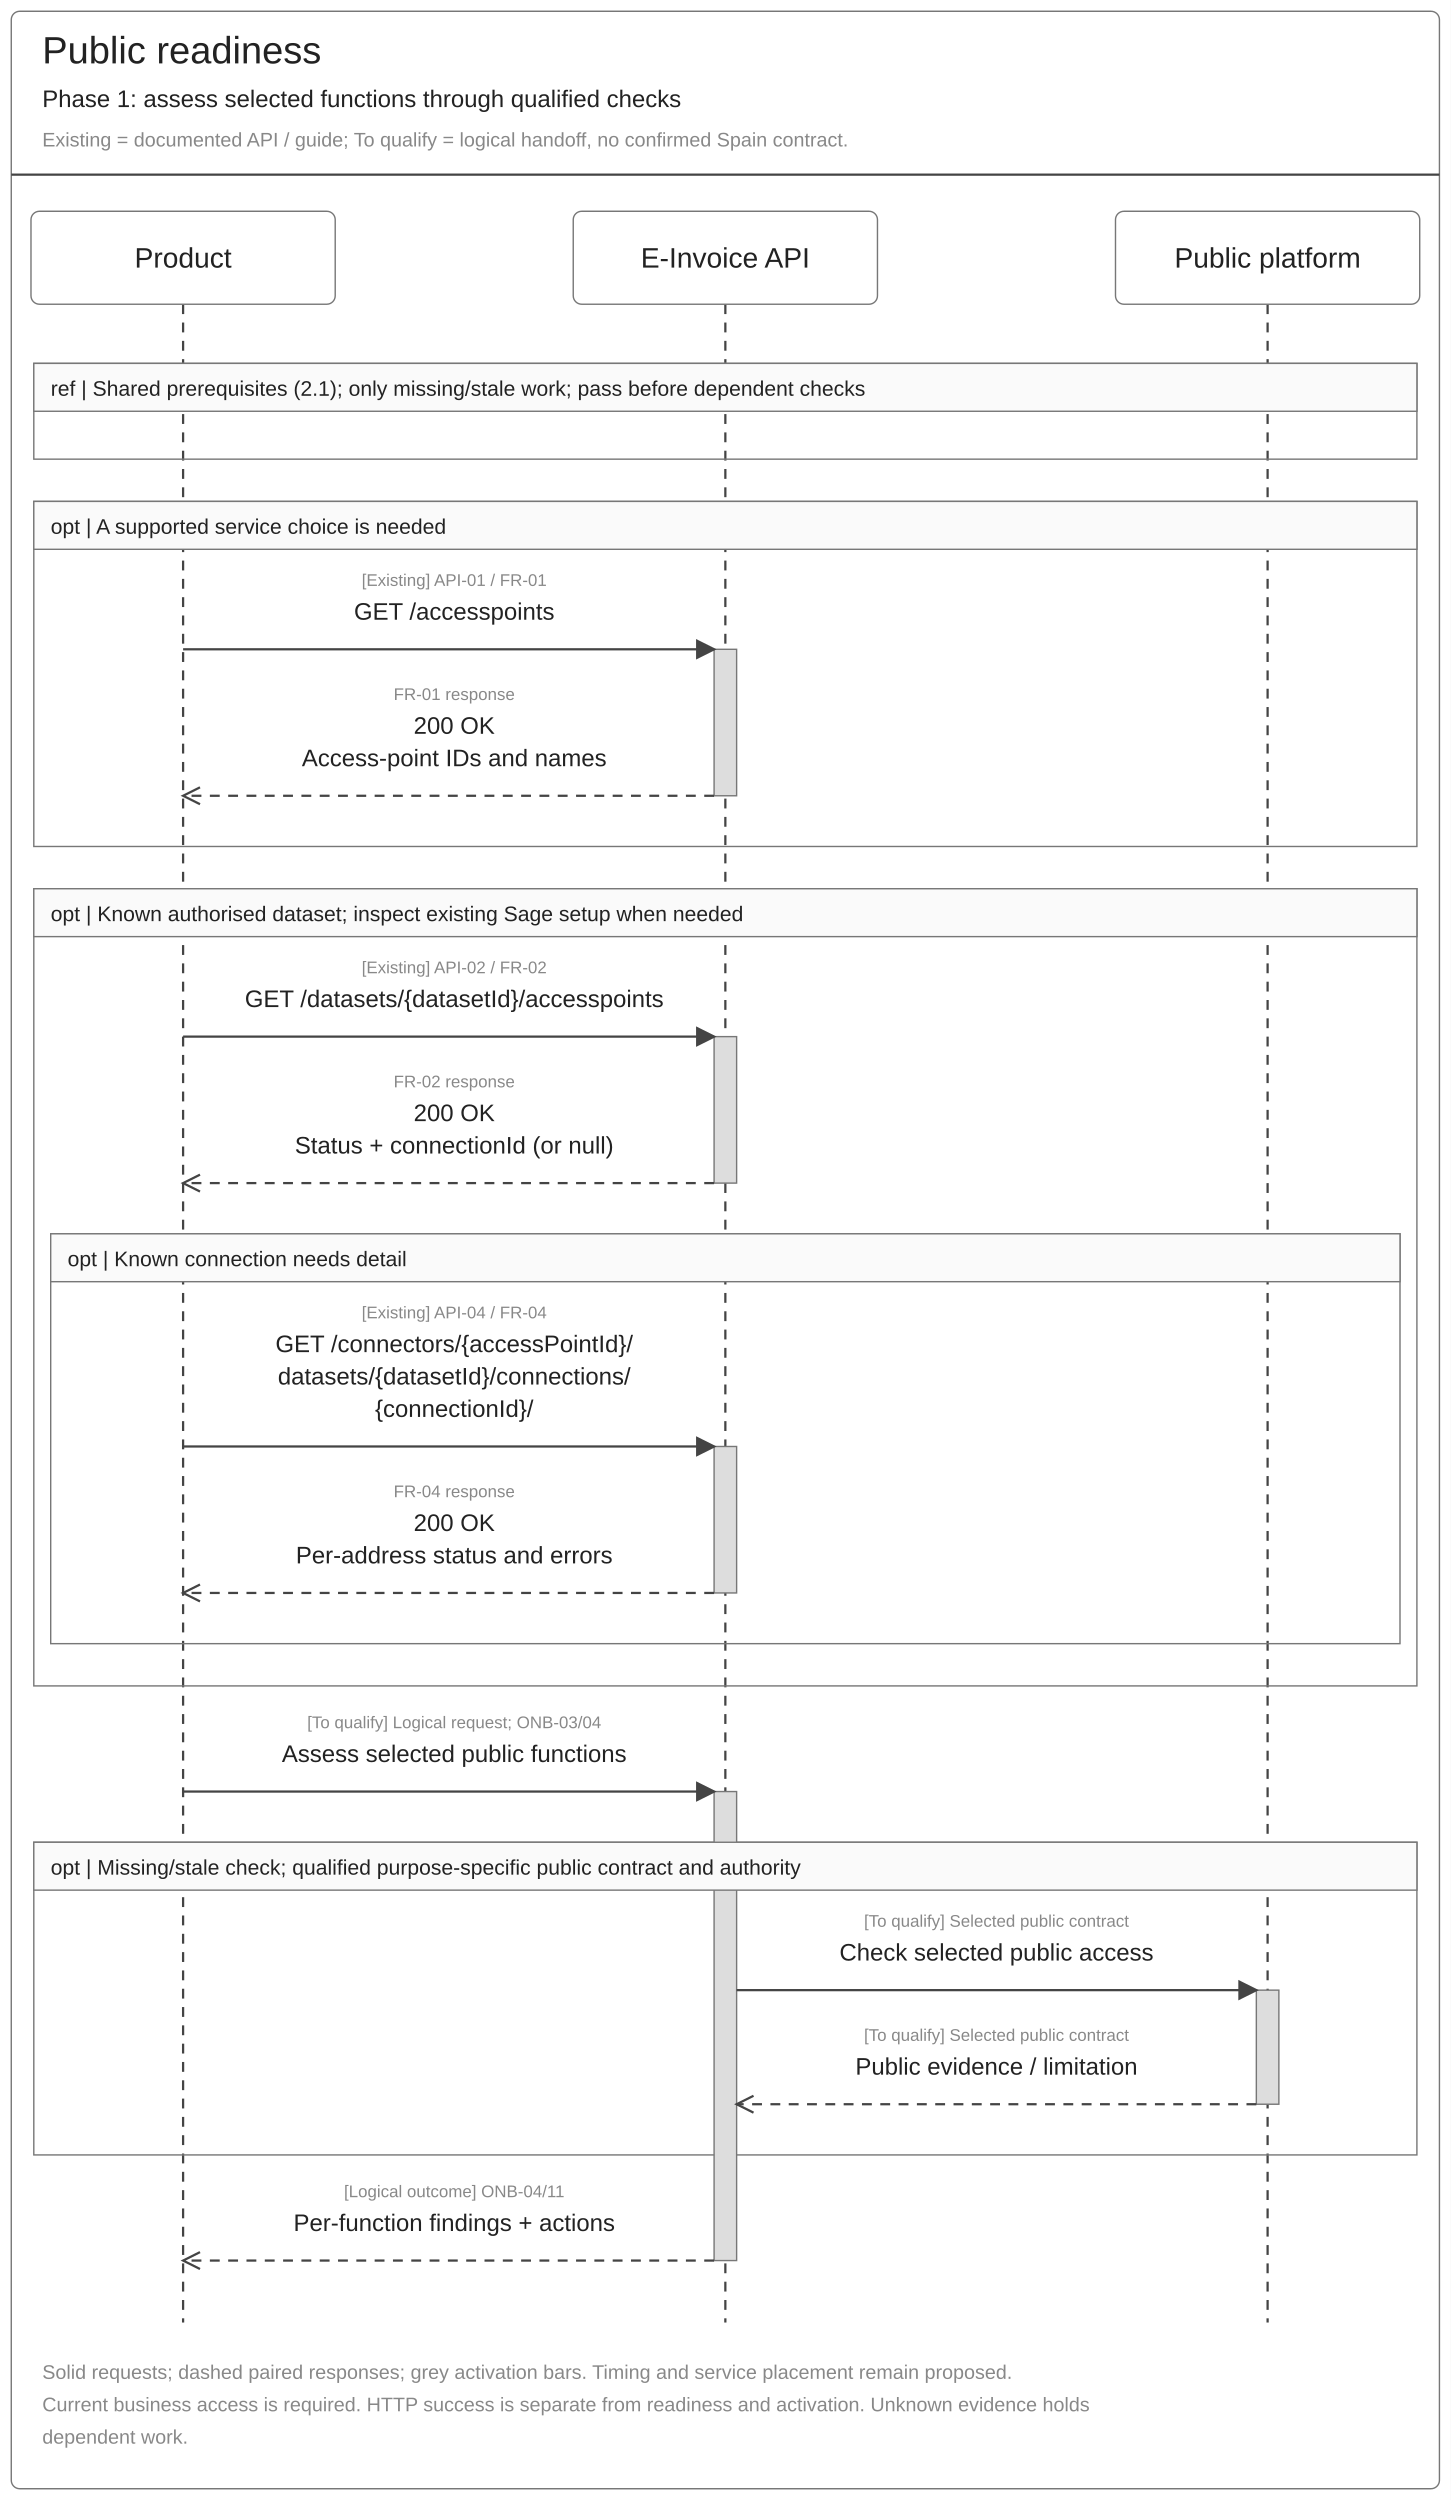
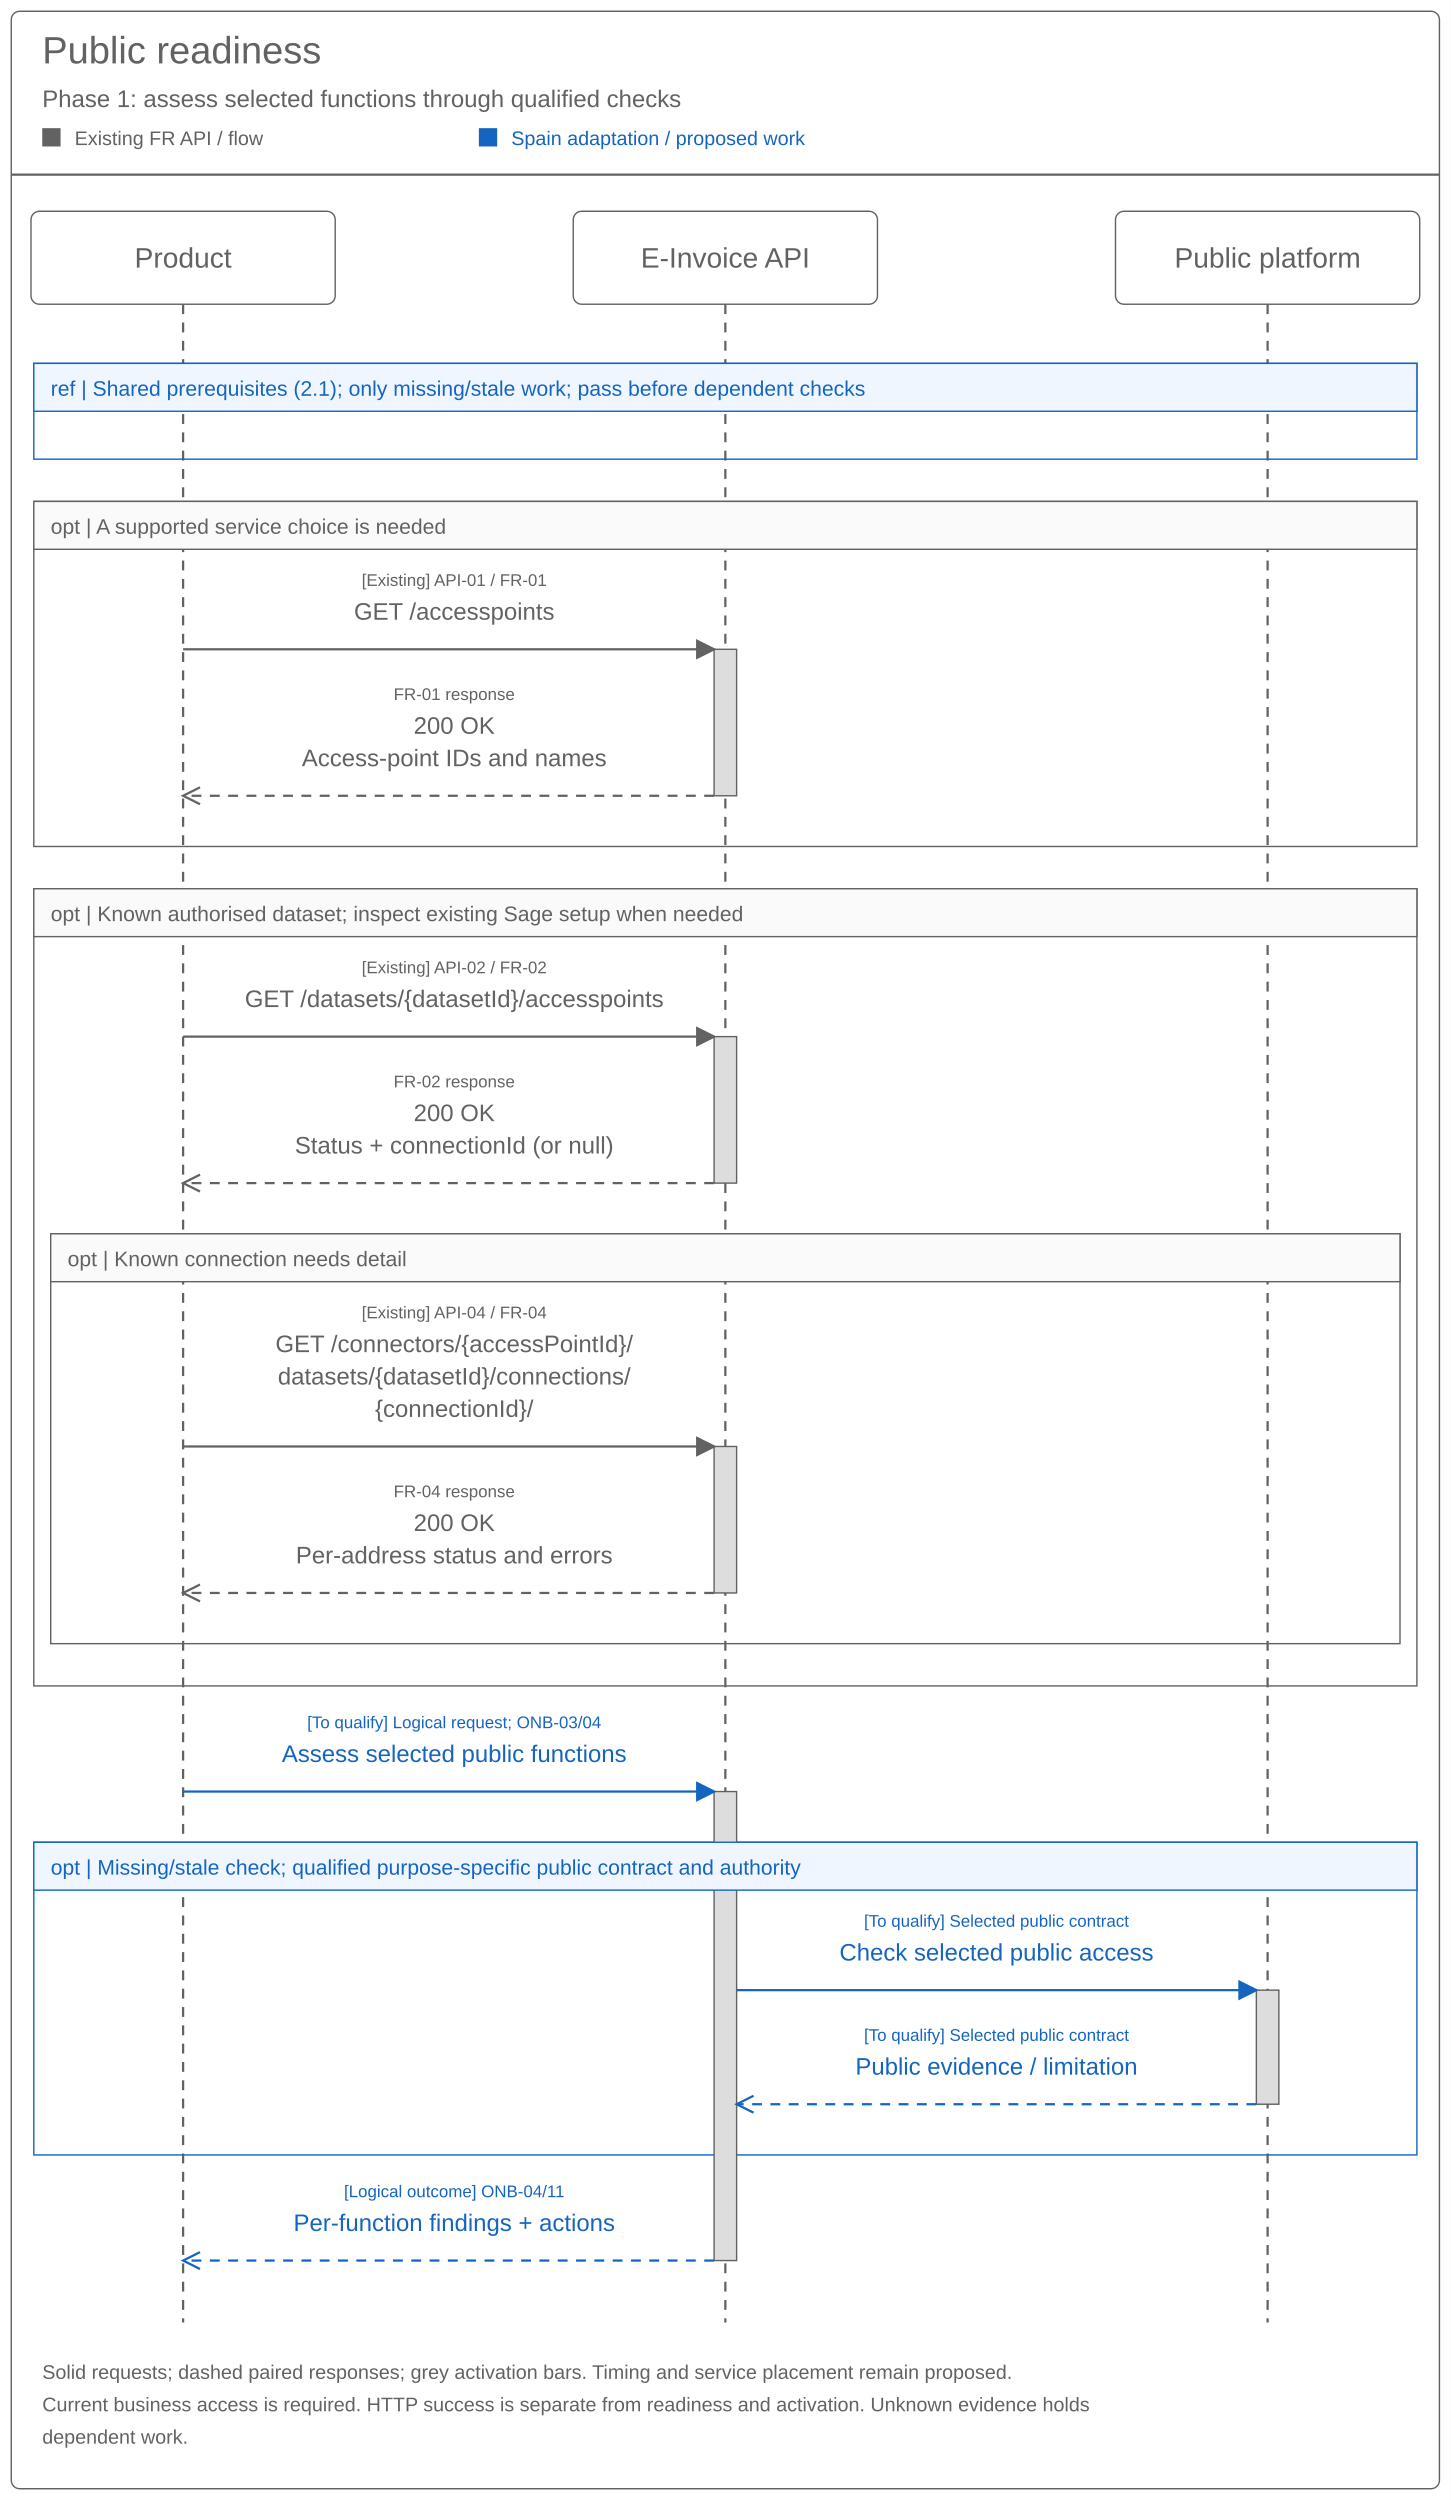
<svg xmlns="http://www.w3.org/2000/svg" aria-label="Public readiness" width="1030" height="1775" viewBox="0 0 1030 1775" role="img">
  <rect width="1030" height="1775" fill="white" />
-   <rect x="8" y="8" width="1014" height="1759" fill="white" stroke="#777777" rx="6" />
-   <text font-family="Arial, sans-serif" font-size="27" text-anchor="start" x="30" y="45" fill="#222222">Public readiness</text>
-   <text font-family="Arial, sans-serif" font-size="17" text-anchor="start" x="30" y="76" fill="#222222">Phase 1: assess selected functions through qualified checks</text>
-   <text font-family="Arial, sans-serif" font-size="14" text-anchor="start" x="30" y="104" fill="#888888">Existing = documented API / guide; To qualify = logical handoff, no confirmed Spain contract.</text>
-   <path d="M 8,124 L 1022,124" fill="none" stroke="#444444" stroke-width="1.6" />
-   <path d="M 130,216 L 130,1649" fill="none" stroke="#444444" stroke-width="1.6" stroke-dasharray="7 6" />
-   <rect x="22" y="150" width="216" height="66" fill="white" stroke="#777777" rx="6" />
-   <text font-family="Arial, sans-serif" font-size="20" text-anchor="middle" x="130" y="190" fill="#222222">Product</text>
-   <path d="M 515,216 L 515,1649" fill="none" stroke="#444444" stroke-width="1.6" stroke-dasharray="7 6" />
-   <rect x="407" y="150" width="216" height="66" fill="white" stroke="#777777" rx="6" />
-   <text font-family="Arial, sans-serif" font-size="20" text-anchor="middle" x="515" y="190" fill="#222222">E-Invoice API</text>
-   <path d="M 900,216 L 900,1649" fill="none" stroke="#444444" stroke-width="1.6" stroke-dasharray="7 6" />
-   <rect x="792" y="150" width="216" height="66" fill="white" stroke="#777777" rx="6" />
-   <text font-family="Arial, sans-serif" font-size="20" text-anchor="middle" x="900" y="190" fill="#222222">Public platform</text>
-   <rect x="24" y="258" width="982" height="68" fill="none" stroke="#777777" rx="0" />
-   <rect x="24" y="356" width="982" height="245" fill="none" stroke="#777777" rx="0" />
-   <rect x="36" y="876" width="958" height="291" fill="none" stroke="#777777" rx="0" />
-   <rect x="24" y="631" width="982" height="566" fill="none" stroke="#777777" rx="0" />
-   <rect x="24" y="1308" width="982" height="222" fill="none" stroke="#777777" rx="0" />
-   <rect x="507" y="461" width="16" height="104" fill="#dddddd" stroke="#777777" rx="0" />
-   <rect x="507" y="736" width="16" height="104" fill="#dddddd" stroke="#777777" rx="0" />
-   <rect x="507" y="1027" width="16" height="104" fill="#dddddd" stroke="#777777" rx="0" />
-   <rect x="892" y="1413" width="16" height="81" fill="#dddddd" stroke="#777777" rx="0" />
-   <rect x="507" y="1272" width="16" height="333" fill="#dddddd" stroke="#777777" rx="0" />
-   <rect x="24" y="258" width="982" height="34" fill="#fafafa" stroke="#777777" rx="0" />
-   <text font-family="Arial, sans-serif" font-size="15" text-anchor="start" x="36" y="281" fill="#222222">ref | Shared prerequisites (2.1); only missing/stale work; pass before dependent checks</text>
-   <rect x="24" y="356" width="982" height="34" fill="#fafafa" stroke="#777777" rx="0" />
-   <text font-family="Arial, sans-serif" font-size="15" text-anchor="start" x="36" y="379" fill="#222222">opt | A supported service choice is needed</text>
-   <rect x="36" y="876" width="958" height="34" fill="#fafafa" stroke="#777777" rx="0" />
-   <text font-family="Arial, sans-serif" font-size="15" text-anchor="start" x="48" y="899" fill="#222222">opt | Known connection needs detail</text>
-   <rect x="24" y="631" width="982" height="34" fill="#fafafa" stroke="#777777" rx="0" />
-   <text font-family="Arial, sans-serif" font-size="15" text-anchor="start" x="36" y="654" fill="#222222">opt | Known authorised dataset; inspect existing Sage setup when needed</text>
-   <rect x="24" y="1308" width="982" height="34" fill="#fafafa" stroke="#777777" rx="0" />
-   <text font-family="Arial, sans-serif" font-size="15" text-anchor="start" x="36" y="1331" fill="#222222">opt | Missing/stale check; qualified purpose-specific public contract and authority</text>
+   <rect x="8" y="8" width="1014" height="1759" fill="white" stroke="#626262" rx="6" />
+   <text font-family="Arial, sans-serif" font-size="27" text-anchor="start" x="30" y="45" fill="#626262">Public readiness</text>
+   <text font-family="Arial, sans-serif" font-size="17" text-anchor="start" x="30" y="76" fill="#626262">Phase 1: assess selected functions through qualified checks</text>
+   <path d="M 8,124 L 1022,124" fill="none" stroke="#626262" stroke-width="1.6" />
+   <path d="M 130,216 L 130,1649" fill="none" stroke="#626262" stroke-width="1.6" stroke-dasharray="7 6" />
+   <rect x="22" y="150" width="216" height="66" fill="white" stroke="#626262" rx="6" />
+   <text font-family="Arial, sans-serif" font-size="20" text-anchor="middle" x="130" y="190" fill="#626262">Product</text>
+   <path d="M 515,216 L 515,1649" fill="none" stroke="#626262" stroke-width="1.6" stroke-dasharray="7 6" />
+   <rect x="407" y="150" width="216" height="66" fill="white" stroke="#626262" rx="6" />
+   <text font-family="Arial, sans-serif" font-size="20" text-anchor="middle" x="515" y="190" fill="#626262">E-Invoice API</text>
+   <path d="M 900,216 L 900,1649" fill="none" stroke="#626262" stroke-width="1.6" stroke-dasharray="7 6" />
+   <rect x="792" y="150" width="216" height="66" fill="white" stroke="#626262" rx="6" />
+   <text font-family="Arial, sans-serif" font-size="20" text-anchor="middle" x="900" y="190" fill="#626262">Public platform</text>
+   <rect x="24" y="258" width="982" height="68" fill="none" stroke="#1565C0" rx="0" />
+   <rect x="24" y="356" width="982" height="245" fill="none" stroke="#626262" rx="0" />
+   <rect x="36" y="876" width="958" height="291" fill="none" stroke="#626262" rx="0" />
+   <rect x="24" y="631" width="982" height="566" fill="none" stroke="#626262" rx="0" />
+   <rect x="24" y="1308" width="982" height="222" fill="none" stroke="#1565C0" rx="0" />
+   <rect x="507" y="461" width="16" height="104" fill="#dddddd" stroke="#626262" rx="0" />
+   <rect x="507" y="736" width="16" height="104" fill="#dddddd" stroke="#626262" rx="0" />
+   <rect x="507" y="1027" width="16" height="104" fill="#dddddd" stroke="#626262" rx="0" />
+   <rect x="892" y="1413" width="16" height="81" fill="#dddddd" stroke="#626262" rx="0" />
+   <rect x="507" y="1272" width="16" height="333" fill="#dddddd" stroke="#626262" rx="0" />
+   <rect x="24" y="258" width="982" height="34" fill="#EFF6FF" stroke="#1565C0" rx="0" />
+   <text font-family="Arial, sans-serif" font-size="15" text-anchor="start" x="36" y="281" fill="#1565C0">ref | Shared prerequisites (2.1); only missing/stale work; pass before dependent checks</text>
+   <rect x="24" y="356" width="982" height="34" fill="#FAFAFA" stroke="#626262" rx="0" />
+   <text font-family="Arial, sans-serif" font-size="15" text-anchor="start" x="36" y="379" fill="#626262">opt | A supported service choice is needed</text>
+   <rect x="36" y="876" width="958" height="34" fill="#FAFAFA" stroke="#626262" rx="0" />
+   <text font-family="Arial, sans-serif" font-size="15" text-anchor="start" x="48" y="899" fill="#626262">opt | Known connection needs detail</text>
+   <rect x="24" y="631" width="982" height="34" fill="#FAFAFA" stroke="#626262" rx="0" />
+   <text font-family="Arial, sans-serif" font-size="15" text-anchor="start" x="36" y="654" fill="#626262">opt | Known authorised dataset; inspect existing Sage setup when needed</text>
+   <rect x="24" y="1308" width="982" height="34" fill="#EFF6FF" stroke="#1565C0" rx="0" />
+   <text font-family="Arial, sans-serif" font-size="15" text-anchor="start" x="36" y="1331" fill="#1565C0">opt | Missing/stale check; qualified purpose-specific public contract and authority</text>
  <rect x="142" y="398" width="361" height="54" fill="white" stroke="none" rx="0" />
-   <text font-family="Arial, sans-serif" font-size="12" text-anchor="middle" x="322.5" y="416" fill="#888888">[Existing] API-01 / FR-01</text>
-   <text font-family="Arial, sans-serif" font-size="17" text-anchor="middle" x="322.5" y="440" fill="#222222">GET /accesspoints</text>
-   <path d="M 130,461 L 507,461" fill="none" stroke="#444444" stroke-width="1.6" />
-   <path stroke-width="1.6" d="M 495,455 L 507,461 L 495,467 Z" fill="#444444" stroke="#444444" />
+   <text font-family="Arial, sans-serif" font-size="12" text-anchor="middle" x="322.5" y="416" fill="#626262">[Existing] API-01 / FR-01</text>
+   <text font-family="Arial, sans-serif" font-size="17" text-anchor="middle" x="322.5" y="440" fill="#626262">GET /accesspoints</text>
+   <path d="M 130,461 L 507,461" fill="none" stroke="#626262" stroke-width="1.6" />
+   <path stroke-width="1.6" d="M 495,455 L 507,461 L 495,467 Z" fill="#626262" stroke="#626262" />
  <rect x="142" y="479" width="361" height="77" fill="white" stroke="none" rx="0" />
-   <text font-family="Arial, sans-serif" font-size="12" text-anchor="middle" x="322.5" y="497" fill="#888888">FR-01 response</text>
-   <text font-family="Arial, sans-serif" font-size="17" text-anchor="middle" x="322.5" y="521" fill="#222222">200 OK</text>
-   <text font-family="Arial, sans-serif" font-size="17" text-anchor="middle" x="322.5" y="544" fill="#222222">Access-point IDs and names</text>
-   <path d="M 507,565 L 130,565" fill="none" stroke="#444444" stroke-width="1.6" stroke-dasharray="7 6" />
-   <path stroke-width="1.6" d="M 142,559 L 130,565 L 142,571" fill="none" stroke="#444444" />
+   <text font-family="Arial, sans-serif" font-size="12" text-anchor="middle" x="322.5" y="497" fill="#626262">FR-01 response</text>
+   <text font-family="Arial, sans-serif" font-size="17" text-anchor="middle" x="322.5" y="521" fill="#626262">200 OK</text>
+   <text font-family="Arial, sans-serif" font-size="17" text-anchor="middle" x="322.5" y="544" fill="#626262">Access-point IDs and names</text>
+   <path d="M 507,565 L 130,565" fill="none" stroke="#626262" stroke-width="1.6" stroke-dasharray="7 6" />
+   <path stroke-width="1.6" d="M 142,559 L 130,565 L 142,571" fill="none" stroke="#626262" />
  <rect x="142" y="673" width="361" height="54" fill="white" stroke="none" rx="0" />
-   <text font-family="Arial, sans-serif" font-size="12" text-anchor="middle" x="322.5" y="691" fill="#888888">[Existing] API-02 / FR-02</text>
-   <text font-family="Arial, sans-serif" font-size="17" text-anchor="middle" x="322.5" y="715" fill="#222222">GET /datasets/{datasetId}/accesspoints</text>
-   <path d="M 130,736 L 507,736" fill="none" stroke="#444444" stroke-width="1.6" />
-   <path stroke-width="1.6" d="M 495,730 L 507,736 L 495,742 Z" fill="#444444" stroke="#444444" />
+   <text font-family="Arial, sans-serif" font-size="12" text-anchor="middle" x="322.5" y="691" fill="#626262">[Existing] API-02 / FR-02</text>
+   <text font-family="Arial, sans-serif" font-size="17" text-anchor="middle" x="322.5" y="715" fill="#626262">GET /datasets/{datasetId}/accesspoints</text>
+   <path d="M 130,736 L 507,736" fill="none" stroke="#626262" stroke-width="1.6" />
+   <path stroke-width="1.6" d="M 495,730 L 507,736 L 495,742 Z" fill="#626262" stroke="#626262" />
  <rect x="142" y="754" width="361" height="77" fill="white" stroke="none" rx="0" />
-   <text font-family="Arial, sans-serif" font-size="12" text-anchor="middle" x="322.5" y="772" fill="#888888">FR-02 response</text>
-   <text font-family="Arial, sans-serif" font-size="17" text-anchor="middle" x="322.5" y="796" fill="#222222">200 OK</text>
-   <text font-family="Arial, sans-serif" font-size="17" text-anchor="middle" x="322.5" y="819" fill="#222222">Status + connectionId (or null)</text>
-   <path d="M 507,840 L 130,840" fill="none" stroke="#444444" stroke-width="1.6" stroke-dasharray="7 6" />
-   <path stroke-width="1.6" d="M 142,834 L 130,840 L 142,846" fill="none" stroke="#444444" />
+   <text font-family="Arial, sans-serif" font-size="12" text-anchor="middle" x="322.5" y="772" fill="#626262">FR-02 response</text>
+   <text font-family="Arial, sans-serif" font-size="17" text-anchor="middle" x="322.5" y="796" fill="#626262">200 OK</text>
+   <text font-family="Arial, sans-serif" font-size="17" text-anchor="middle" x="322.5" y="819" fill="#626262">Status + connectionId (or null)</text>
+   <path d="M 507,840 L 130,840" fill="none" stroke="#626262" stroke-width="1.6" stroke-dasharray="7 6" />
+   <path stroke-width="1.6" d="M 142,834 L 130,840 L 142,846" fill="none" stroke="#626262" />
  <rect x="142" y="918" width="361" height="100" fill="white" stroke="none" rx="0" />
-   <text font-family="Arial, sans-serif" font-size="12" text-anchor="middle" x="322.5" y="936" fill="#888888">[Existing] API-04 / FR-04</text>
-   <text font-family="Arial, sans-serif" font-size="17" text-anchor="middle" x="322.5" y="960" fill="#222222">GET /connectors/{accessPointId}/</text>
-   <text font-family="Arial, sans-serif" font-size="17" text-anchor="middle" x="322.5" y="983" fill="#222222">datasets/{datasetId}/connections/</text>
-   <text font-family="Arial, sans-serif" font-size="17" text-anchor="middle" x="322.5" y="1006" fill="#222222">{connectionId}/</text>
-   <path d="M 130,1027 L 507,1027" fill="none" stroke="#444444" stroke-width="1.6" />
-   <path stroke-width="1.6" d="M 495,1021 L 507,1027 L 495,1033 Z" fill="#444444" stroke="#444444" />
+   <text font-family="Arial, sans-serif" font-size="12" text-anchor="middle" x="322.5" y="936" fill="#626262">[Existing] API-04 / FR-04</text>
+   <text font-family="Arial, sans-serif" font-size="17" text-anchor="middle" x="322.5" y="960" fill="#626262">GET /connectors/{accessPointId}/</text>
+   <text font-family="Arial, sans-serif" font-size="17" text-anchor="middle" x="322.5" y="983" fill="#626262">datasets/{datasetId}/connections/</text>
+   <text font-family="Arial, sans-serif" font-size="17" text-anchor="middle" x="322.5" y="1006" fill="#626262">{connectionId}/</text>
+   <path d="M 130,1027 L 507,1027" fill="none" stroke="#626262" stroke-width="1.6" />
+   <path stroke-width="1.6" d="M 495,1021 L 507,1027 L 495,1033 Z" fill="#626262" stroke="#626262" />
  <rect x="142" y="1045" width="361" height="77" fill="white" stroke="none" rx="0" />
-   <text font-family="Arial, sans-serif" font-size="12" text-anchor="middle" x="322.5" y="1063" fill="#888888">FR-04 response</text>
-   <text font-family="Arial, sans-serif" font-size="17" text-anchor="middle" x="322.5" y="1087" fill="#222222">200 OK</text>
-   <text font-family="Arial, sans-serif" font-size="17" text-anchor="middle" x="322.5" y="1110" fill="#222222">Per-address status and errors</text>
-   <path d="M 507,1131 L 130,1131" fill="none" stroke="#444444" stroke-width="1.6" stroke-dasharray="7 6" />
-   <path stroke-width="1.6" d="M 142,1125 L 130,1131 L 142,1137" fill="none" stroke="#444444" />
+   <text font-family="Arial, sans-serif" font-size="12" text-anchor="middle" x="322.5" y="1063" fill="#626262">FR-04 response</text>
+   <text font-family="Arial, sans-serif" font-size="17" text-anchor="middle" x="322.5" y="1087" fill="#626262">200 OK</text>
+   <text font-family="Arial, sans-serif" font-size="17" text-anchor="middle" x="322.5" y="1110" fill="#626262">Per-address status and errors</text>
+   <path d="M 507,1131 L 130,1131" fill="none" stroke="#626262" stroke-width="1.6" stroke-dasharray="7 6" />
+   <path stroke-width="1.6" d="M 142,1125 L 130,1131 L 142,1137" fill="none" stroke="#626262" />
  <rect x="142" y="1209" width="361" height="54" fill="white" stroke="none" rx="0" />
-   <text font-family="Arial, sans-serif" font-size="12" text-anchor="middle" x="322.5" y="1227" fill="#888888">[To qualify] Logical request; ONB-03/04</text>
-   <text font-family="Arial, sans-serif" font-size="17" text-anchor="middle" x="322.5" y="1251" fill="#222222">Assess selected public functions</text>
-   <path d="M 130,1272 L 507,1272" fill="none" stroke="#444444" stroke-width="1.6" />
-   <path stroke-width="1.6" d="M 495,1266 L 507,1272 L 495,1278 Z" fill="#444444" stroke="#444444" />
+   <text font-family="Arial, sans-serif" font-size="12" text-anchor="middle" x="322.5" y="1227" fill="#1565C0">[To qualify] Logical request; ONB-03/04</text>
+   <text font-family="Arial, sans-serif" font-size="17" text-anchor="middle" x="322.5" y="1251" fill="#1565C0">Assess selected public functions</text>
+   <path d="M 130,1272 L 507,1272" fill="none" stroke="#1565C0" stroke-width="1.6" />
+   <path stroke-width="1.6" d="M 495,1266 L 507,1272 L 495,1278 Z" fill="#1565C0" stroke="#1565C0" />
  <rect x="527" y="1350" width="361" height="54" fill="white" stroke="none" rx="0" />
-   <text font-family="Arial, sans-serif" font-size="12" text-anchor="middle" x="707.5" y="1368" fill="#888888">[To qualify] Selected public contract</text>
-   <text font-family="Arial, sans-serif" font-size="17" text-anchor="middle" x="707.5" y="1392" fill="#222222">Check selected public access</text>
-   <path d="M 523,1413 L 892,1413" fill="none" stroke="#444444" stroke-width="1.6" />
-   <path stroke-width="1.6" d="M 880,1407 L 892,1413 L 880,1419 Z" fill="#444444" stroke="#444444" />
+   <text font-family="Arial, sans-serif" font-size="12" text-anchor="middle" x="707.5" y="1368" fill="#1565C0">[To qualify] Selected public contract</text>
+   <text font-family="Arial, sans-serif" font-size="17" text-anchor="middle" x="707.5" y="1392" fill="#1565C0">Check selected public access</text>
+   <path d="M 523,1413 L 892,1413" fill="none" stroke="#1565C0" stroke-width="1.6" />
+   <path stroke-width="1.6" d="M 880,1407 L 892,1413 L 880,1419 Z" fill="#1565C0" stroke="#1565C0" />
  <rect x="527" y="1431" width="361" height="54" fill="white" stroke="none" rx="0" />
-   <text font-family="Arial, sans-serif" font-size="12" text-anchor="middle" x="707.5" y="1449" fill="#888888">[To qualify] Selected public contract</text>
-   <text font-family="Arial, sans-serif" font-size="17" text-anchor="middle" x="707.5" y="1473" fill="#222222">Public evidence / limitation</text>
-   <path d="M 892,1494 L 523,1494" fill="none" stroke="#444444" stroke-width="1.6" stroke-dasharray="7 6" />
-   <path stroke-width="1.6" d="M 535,1488 L 523,1494 L 535,1500" fill="none" stroke="#444444" />
+   <text font-family="Arial, sans-serif" font-size="12" text-anchor="middle" x="707.5" y="1449" fill="#1565C0">[To qualify] Selected public contract</text>
+   <text font-family="Arial, sans-serif" font-size="17" text-anchor="middle" x="707.5" y="1473" fill="#1565C0">Public evidence / limitation</text>
+   <path d="M 892,1494 L 523,1494" fill="none" stroke="#1565C0" stroke-width="1.6" stroke-dasharray="7 6" />
+   <path stroke-width="1.6" d="M 535,1488 L 523,1494 L 535,1500" fill="none" stroke="#1565C0" />
  <rect x="142" y="1542" width="361" height="54" fill="white" stroke="none" rx="0" />
-   <text font-family="Arial, sans-serif" font-size="12" text-anchor="middle" x="322.5" y="1560" fill="#888888">[Logical outcome] ONB-04/11</text>
-   <text font-family="Arial, sans-serif" font-size="17" text-anchor="middle" x="322.5" y="1584" fill="#222222">Per-function findings + actions</text>
-   <path d="M 507,1605 L 130,1605" fill="none" stroke="#444444" stroke-width="1.6" stroke-dasharray="7 6" />
-   <path stroke-width="1.6" d="M 142,1599 L 130,1605 L 142,1611" fill="none" stroke="#444444" />
-   <text font-family="Arial, sans-serif" font-size="14" text-anchor="start" x="30" y="1689" fill="#888888">Solid requests; dashed paired responses; grey activation bars. Timing and service placement remain proposed.</text>
-   <text font-family="Arial, sans-serif" font-size="14" text-anchor="start" x="30" y="1712" fill="#888888">Current business access is required. HTTP success is separate from readiness and activation. Unknown evidence holds</text>
-   <text font-family="Arial, sans-serif" font-size="14" text-anchor="start" x="30" y="1735" fill="#888888">dependent work.</text>
+   <text font-family="Arial, sans-serif" font-size="12" text-anchor="middle" x="322.5" y="1560" fill="#1565C0">[Logical outcome] ONB-04/11</text>
+   <text font-family="Arial, sans-serif" font-size="17" text-anchor="middle" x="322.5" y="1584" fill="#1565C0">Per-function findings + actions</text>
+   <path d="M 507,1605 L 130,1605" fill="none" stroke="#1565C0" stroke-width="1.6" stroke-dasharray="7 6" />
+   <path stroke-width="1.6" d="M 142,1599 L 130,1605 L 142,1611" fill="none" stroke="#1565C0" />
+   <text font-family="Arial, sans-serif" font-size="14" text-anchor="start" x="30" y="1689" fill="#626262">Solid requests; dashed paired responses; grey activation bars. Timing and service placement remain proposed.</text>
+   <text font-family="Arial, sans-serif" font-size="14" text-anchor="start" x="30" y="1712" fill="#626262">Current business access is required. HTTP success is separate from readiness and activation. Unknown evidence holds</text>
+   <text font-family="Arial, sans-serif" font-size="14" text-anchor="start" x="30" y="1735" fill="#626262">dependent work.</text>
+   <rect id="reuse-legend-grey-swatch" x="30" y="91" width="13" height="13" fill="#626262" />
+   <text font-family="Arial, sans-serif" font-size="14" id="reuse-legend-grey-label" x="53" y="103" fill="#626262">Existing FR API / flow</text>
+   <rect id="reuse-legend-blue-swatch" x="340" y="91" width="13" height="13" fill="#1565C0" />
+   <text font-family="Arial, sans-serif" font-size="14" id="reuse-legend-blue-label" x="363" y="103" fill="#1565C0">Spain adaptation / proposed work</text>
</svg>
